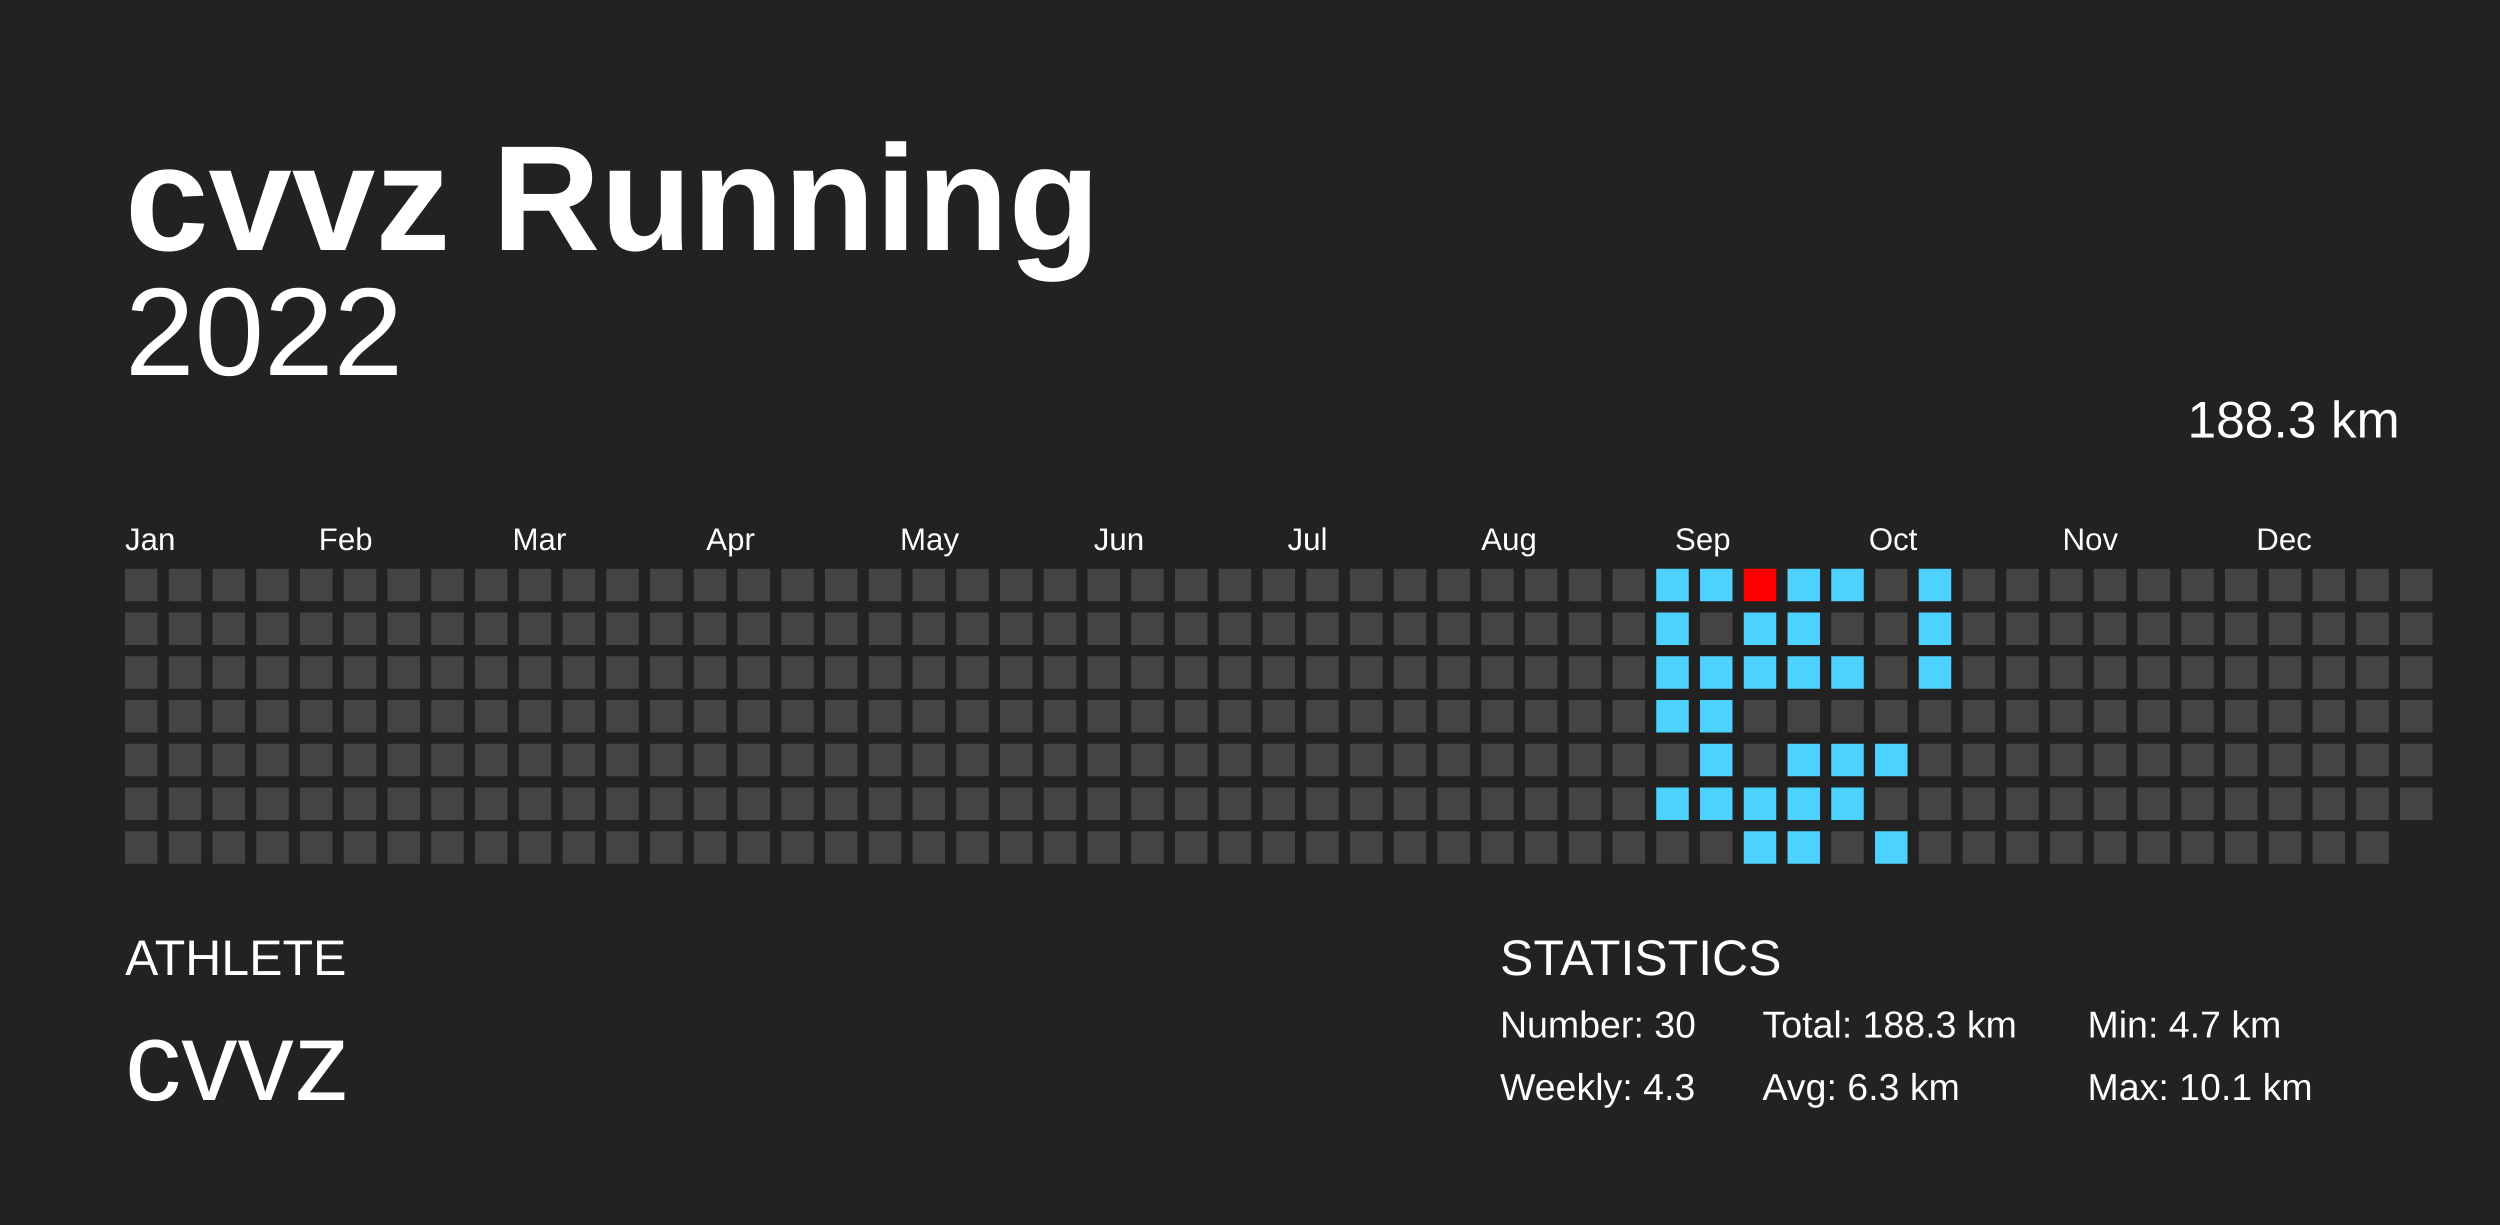
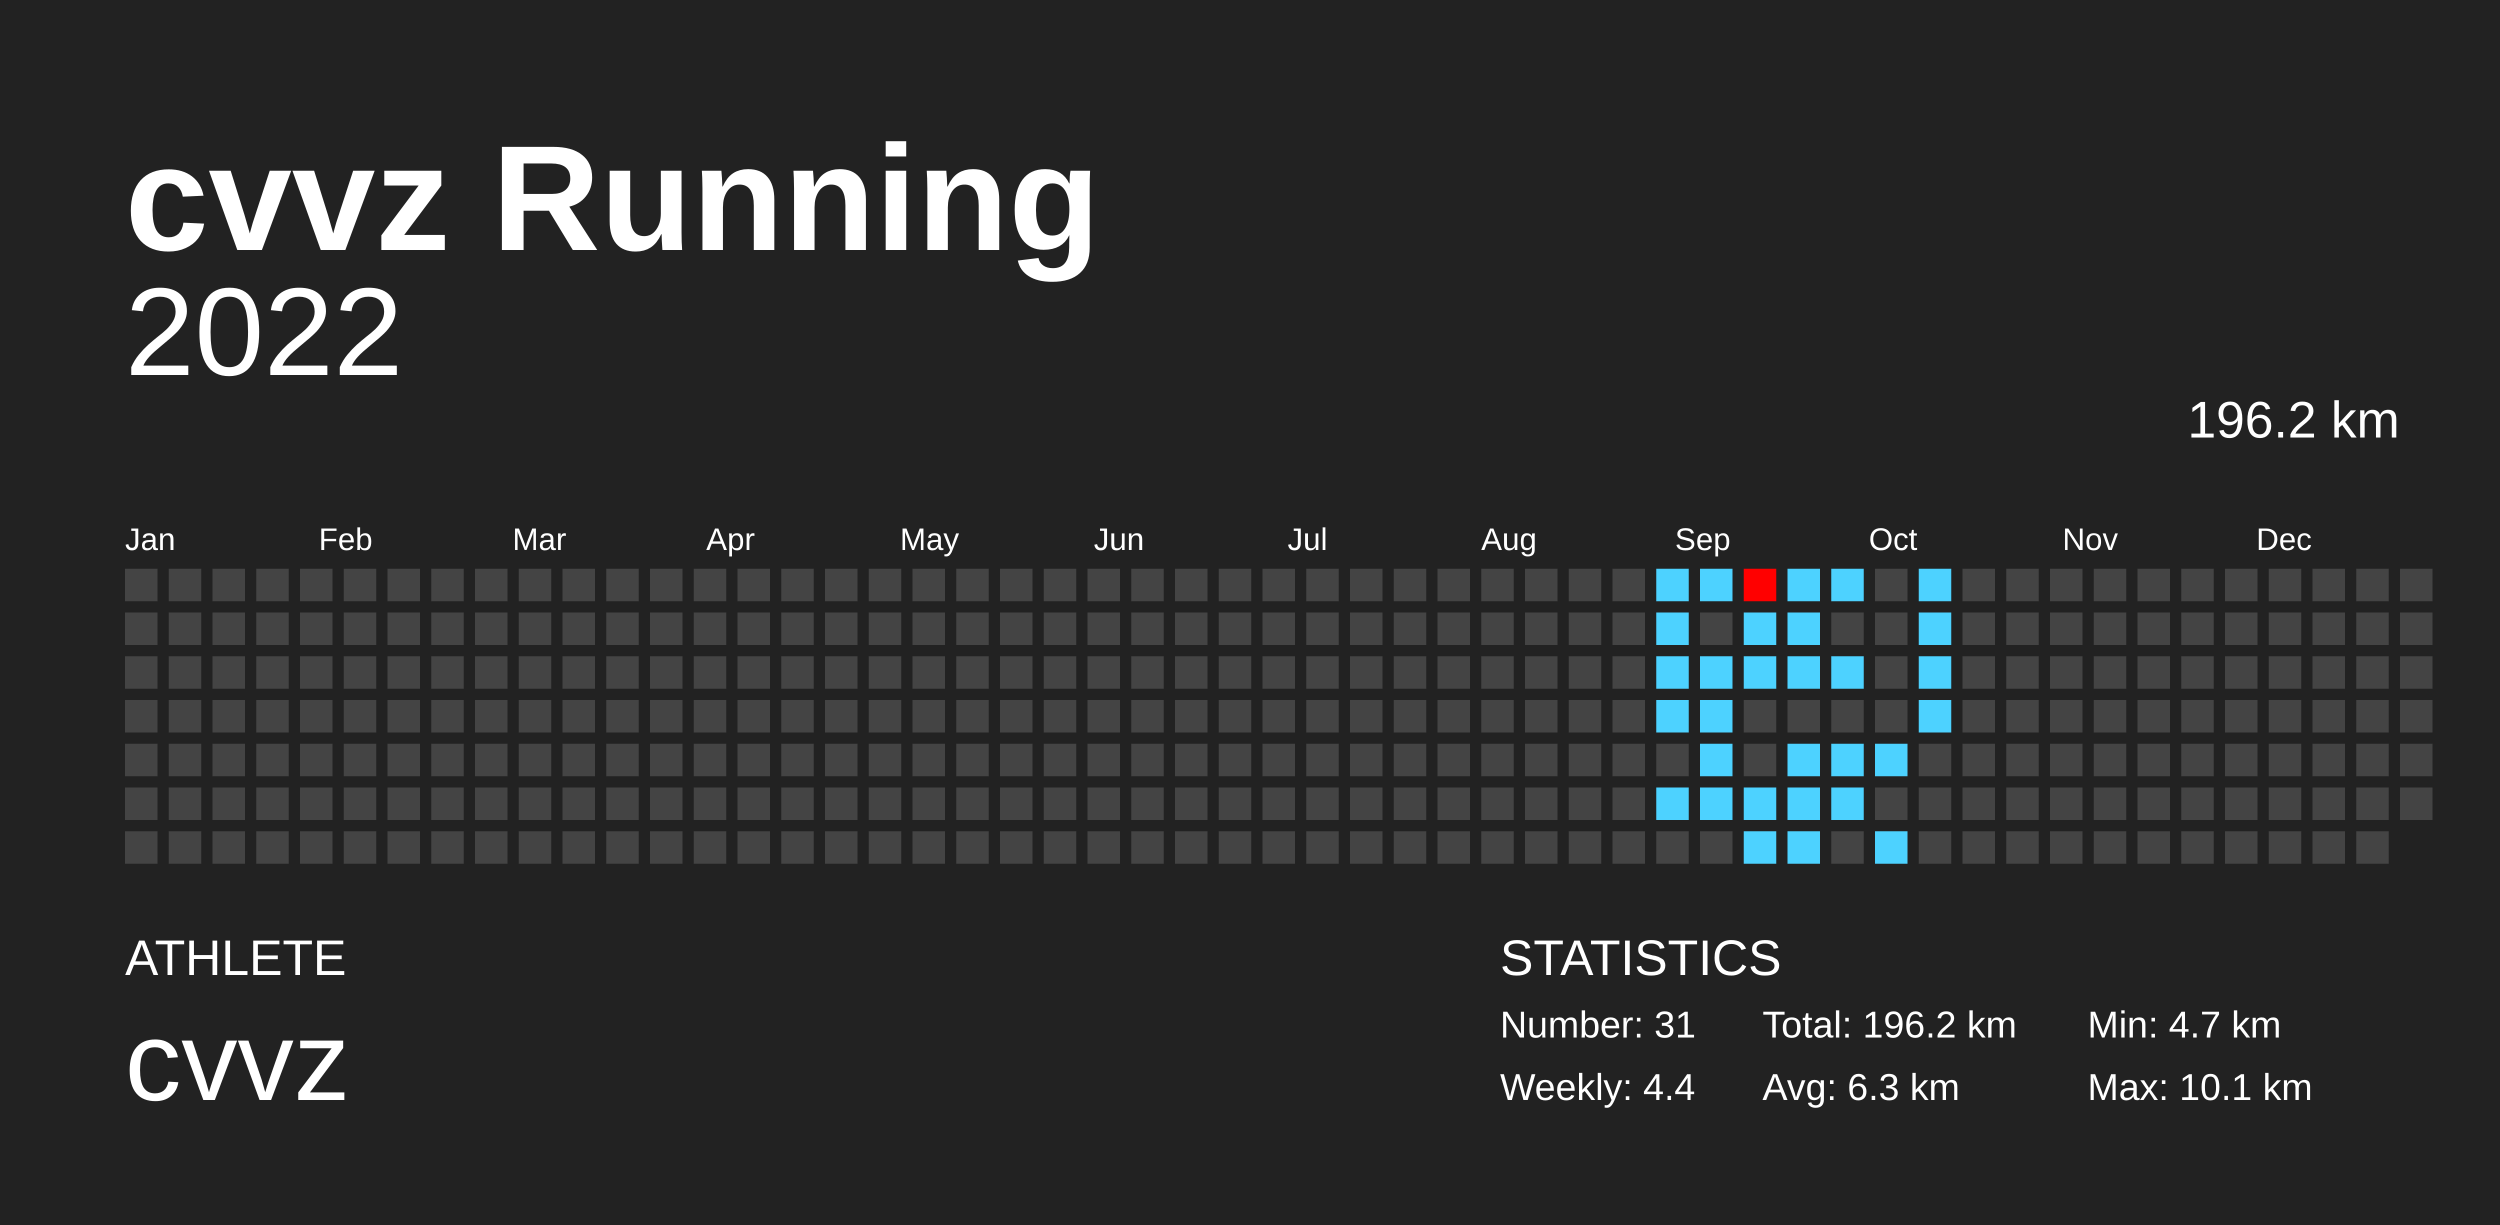
<svg xmlns="http://www.w3.org/2000/svg" baseProfile="full" height="98mm" version="1.1" viewBox="0,0,200,98" width="200mm">
  <defs />
  <rect fill="#222222" height="98" width="200" x="0" y="0" />
  <text fill="#FFFFFF" style="font-size:12px; font-family:Arial; font-weight:bold;" x="10" y="20">cvvz Running</text>
  <text fill="#FFFFFF" style="font-size:4px; font-family:Arial" x="10" y="78">ATHLETE</text>
  <text fill="#FFFFFF" style="font-size:9px; font-family:Arial" x="10" y="88">cvvz</text>
  <text fill="#FFFFFF" style="font-size:4px; font-family:Arial" x="120" y="78">STATISTICS</text>
-   <text fill="#FFFFFF" style="font-size:3px; font-family:Arial" x="120" y="83">Number: 30</text>
-   <text fill="#FFFFFF" style="font-size:3px; font-family:Arial" x="120" y="88">Weekly: 4.3</text>
-   <text fill="#FFFFFF" style="font-size:3px; font-family:Arial" x="141" y="83">Total: 188.3 km</text>
+   <text fill="#FFFFFF" style="font-size:3px; font-family:Arial" x="120" y="83">Number: 31</text>
+   <text fill="#FFFFFF" style="font-size:3px; font-family:Arial" x="120" y="88">Weekly: 4.4</text>
+   <text fill="#FFFFFF" style="font-size:3px; font-family:Arial" x="141" y="83">Total: 196.2 km</text>
  <text fill="#FFFFFF" style="font-size:3px; font-family:Arial" x="141" y="88">Avg: 6.3 km</text>
  <text fill="#FFFFFF" style="font-size:3px; font-family:Arial" x="167" y="83">Min: 4.7 km</text>
  <text fill="#FFFFFF" style="font-size:3px; font-family:Arial" x="167" y="88">Max: 10.1 km</text>
  <text alignment-baseline="hanging" fill="#FFFFFF" style="font-size:10.0px; font-family:Arial;" x="10" y="30">2022</text>
-   <text alignment-baseline="hanging" fill="#FFFFFF" style="font-size:4.125px; font-family:Arial;" x="175" y="35">188.3 km</text>
+   <text alignment-baseline="hanging" fill="#FFFFFF" style="font-size:4.125px; font-family:Arial;" x="175" y="35">196.2 km</text>
  <text fill="#FFFFFF" style="font-size:2.5px; font-family:Arial" x="10.0" y="44">Jan</text>
  <text fill="#FFFFFF" style="font-size:2.5px; font-family:Arial" x="25.5" y="44">Feb</text>
  <text fill="#FFFFFF" style="font-size:2.5px; font-family:Arial" x="41.0" y="44">Mar</text>
  <text fill="#FFFFFF" style="font-size:2.5px; font-family:Arial" x="56.5" y="44">Apr</text>
  <text fill="#FFFFFF" style="font-size:2.5px; font-family:Arial" x="72.0" y="44">May</text>
  <text fill="#FFFFFF" style="font-size:2.5px; font-family:Arial" x="87.5" y="44">Jun</text>
  <text fill="#FFFFFF" style="font-size:2.5px; font-family:Arial" x="103.0" y="44">Jul</text>
  <text fill="#FFFFFF" style="font-size:2.5px; font-family:Arial" x="118.5" y="44">Aug</text>
  <text fill="#FFFFFF" style="font-size:2.5px; font-family:Arial" x="134.0" y="44">Sep</text>
  <text fill="#FFFFFF" style="font-size:2.5px; font-family:Arial" x="149.5" y="44">Oct</text>
  <text fill="#FFFFFF" style="font-size:2.5px; font-family:Arial" x="165.0" y="44">Nov</text>
  <text fill="#FFFFFF" style="font-size:2.5px; font-family:Arial" x="180.5" y="44">Dec</text>
  <rect fill="#444444" height="2.6" width="2.6" x="10.0" y="45.5" />
  <rect fill="#444444" height="2.6" width="2.6" x="10.0" y="49.0" />
  <rect fill="#444444" height="2.6" width="2.6" x="10.0" y="52.5" />
  <rect fill="#444444" height="2.6" width="2.6" x="10.0" y="56.0" />
  <rect fill="#444444" height="2.6" width="2.6" x="10.0" y="59.5" />
  <rect fill="#444444" height="2.6" width="2.6" x="10.0" y="63.0" />
  <rect fill="#444444" height="2.6" width="2.6" x="10.0" y="66.5" />
  <rect fill="#444444" height="2.6" width="2.6" x="13.5" y="45.5" />
  <rect fill="#444444" height="2.6" width="2.6" x="13.5" y="49.0" />
  <rect fill="#444444" height="2.6" width="2.6" x="13.5" y="52.5" />
  <rect fill="#444444" height="2.6" width="2.6" x="13.5" y="56.0" />
  <rect fill="#444444" height="2.6" width="2.6" x="13.5" y="59.5" />
  <rect fill="#444444" height="2.6" width="2.6" x="13.5" y="63.0" />
  <rect fill="#444444" height="2.6" width="2.6" x="13.5" y="66.5" />
  <rect fill="#444444" height="2.6" width="2.6" x="17.0" y="45.5" />
  <rect fill="#444444" height="2.6" width="2.6" x="17.0" y="49.0" />
  <rect fill="#444444" height="2.6" width="2.6" x="17.0" y="52.5" />
  <rect fill="#444444" height="2.6" width="2.6" x="17.0" y="56.0" />
  <rect fill="#444444" height="2.6" width="2.6" x="17.0" y="59.5" />
  <rect fill="#444444" height="2.6" width="2.6" x="17.0" y="63.0" />
  <rect fill="#444444" height="2.6" width="2.6" x="17.0" y="66.5" />
  <rect fill="#444444" height="2.6" width="2.6" x="20.5" y="45.5" />
  <rect fill="#444444" height="2.6" width="2.6" x="20.5" y="49.0" />
  <rect fill="#444444" height="2.6" width="2.6" x="20.5" y="52.5" />
  <rect fill="#444444" height="2.6" width="2.6" x="20.5" y="56.0" />
  <rect fill="#444444" height="2.6" width="2.6" x="20.5" y="59.5" />
  <rect fill="#444444" height="2.6" width="2.6" x="20.5" y="63.0" />
  <rect fill="#444444" height="2.6" width="2.6" x="20.5" y="66.5" />
  <rect fill="#444444" height="2.6" width="2.6" x="24.0" y="45.5" />
  <rect fill="#444444" height="2.6" width="2.6" x="24.0" y="49.0" />
  <rect fill="#444444" height="2.6" width="2.6" x="24.0" y="52.5" />
  <rect fill="#444444" height="2.6" width="2.6" x="24.0" y="56.0" />
  <rect fill="#444444" height="2.6" width="2.6" x="24.0" y="59.5" />
  <rect fill="#444444" height="2.6" width="2.6" x="24.0" y="63.0" />
  <rect fill="#444444" height="2.6" width="2.6" x="24.0" y="66.5" />
  <rect fill="#444444" height="2.6" width="2.6" x="27.5" y="45.5" />
  <rect fill="#444444" height="2.6" width="2.6" x="27.5" y="49.0" />
  <rect fill="#444444" height="2.6" width="2.6" x="27.5" y="52.5" />
  <rect fill="#444444" height="2.6" width="2.6" x="27.5" y="56.0" />
  <rect fill="#444444" height="2.6" width="2.6" x="27.5" y="59.5" />
  <rect fill="#444444" height="2.6" width="2.6" x="27.5" y="63.0" />
  <rect fill="#444444" height="2.6" width="2.6" x="27.5" y="66.5" />
  <rect fill="#444444" height="2.6" width="2.6" x="31.0" y="45.5" />
  <rect fill="#444444" height="2.6" width="2.6" x="31.0" y="49.0" />
  <rect fill="#444444" height="2.6" width="2.6" x="31.0" y="52.5" />
  <rect fill="#444444" height="2.6" width="2.6" x="31.0" y="56.0" />
  <rect fill="#444444" height="2.6" width="2.6" x="31.0" y="59.5" />
  <rect fill="#444444" height="2.6" width="2.6" x="31.0" y="63.0" />
  <rect fill="#444444" height="2.6" width="2.6" x="31.0" y="66.5" />
  <rect fill="#444444" height="2.6" width="2.6" x="34.5" y="45.5" />
  <rect fill="#444444" height="2.6" width="2.6" x="34.5" y="49.0" />
  <rect fill="#444444" height="2.6" width="2.6" x="34.5" y="52.5" />
  <rect fill="#444444" height="2.6" width="2.6" x="34.5" y="56.0" />
  <rect fill="#444444" height="2.6" width="2.6" x="34.5" y="59.5" />
  <rect fill="#444444" height="2.6" width="2.6" x="34.5" y="63.0" />
  <rect fill="#444444" height="2.6" width="2.6" x="34.5" y="66.5" />
  <rect fill="#444444" height="2.6" width="2.6" x="38.0" y="45.5" />
  <rect fill="#444444" height="2.6" width="2.6" x="38.0" y="49.0" />
  <rect fill="#444444" height="2.6" width="2.6" x="38.0" y="52.5" />
  <rect fill="#444444" height="2.6" width="2.6" x="38.0" y="56.0" />
  <rect fill="#444444" height="2.6" width="2.6" x="38.0" y="59.5" />
  <rect fill="#444444" height="2.6" width="2.6" x="38.0" y="63.0" />
  <rect fill="#444444" height="2.6" width="2.6" x="38.0" y="66.5" />
  <rect fill="#444444" height="2.6" width="2.6" x="41.5" y="45.5" />
  <rect fill="#444444" height="2.6" width="2.6" x="41.5" y="49.0" />
  <rect fill="#444444" height="2.6" width="2.6" x="41.5" y="52.5" />
  <rect fill="#444444" height="2.6" width="2.6" x="41.5" y="56.0" />
  <rect fill="#444444" height="2.6" width="2.6" x="41.5" y="59.5" />
  <rect fill="#444444" height="2.6" width="2.6" x="41.5" y="63.0" />
  <rect fill="#444444" height="2.6" width="2.6" x="41.5" y="66.5" />
  <rect fill="#444444" height="2.6" width="2.6" x="45.0" y="45.5" />
  <rect fill="#444444" height="2.6" width="2.6" x="45.0" y="49.0" />
  <rect fill="#444444" height="2.6" width="2.6" x="45.0" y="52.5" />
  <rect fill="#444444" height="2.6" width="2.6" x="45.0" y="56.0" />
  <rect fill="#444444" height="2.6" width="2.6" x="45.0" y="59.5" />
  <rect fill="#444444" height="2.6" width="2.6" x="45.0" y="63.0" />
  <rect fill="#444444" height="2.6" width="2.6" x="45.0" y="66.5" />
  <rect fill="#444444" height="2.6" width="2.6" x="48.5" y="45.5" />
  <rect fill="#444444" height="2.6" width="2.6" x="48.5" y="49.0" />
  <rect fill="#444444" height="2.6" width="2.6" x="48.5" y="52.5" />
  <rect fill="#444444" height="2.6" width="2.6" x="48.5" y="56.0" />
  <rect fill="#444444" height="2.6" width="2.6" x="48.5" y="59.5" />
  <rect fill="#444444" height="2.6" width="2.6" x="48.5" y="63.0" />
  <rect fill="#444444" height="2.6" width="2.6" x="48.5" y="66.5" />
  <rect fill="#444444" height="2.6" width="2.6" x="52.0" y="45.5" />
  <rect fill="#444444" height="2.6" width="2.6" x="52.0" y="49.0" />
  <rect fill="#444444" height="2.6" width="2.6" x="52.0" y="52.5" />
  <rect fill="#444444" height="2.6" width="2.6" x="52.0" y="56.0" />
  <rect fill="#444444" height="2.6" width="2.6" x="52.0" y="59.5" />
  <rect fill="#444444" height="2.6" width="2.6" x="52.0" y="63.0" />
  <rect fill="#444444" height="2.6" width="2.6" x="52.0" y="66.5" />
  <rect fill="#444444" height="2.6" width="2.6" x="55.5" y="45.5" />
  <rect fill="#444444" height="2.6" width="2.6" x="55.5" y="49.0" />
  <rect fill="#444444" height="2.6" width="2.6" x="55.5" y="52.5" />
  <rect fill="#444444" height="2.6" width="2.6" x="55.5" y="56.0" />
  <rect fill="#444444" height="2.6" width="2.6" x="55.5" y="59.5" />
  <rect fill="#444444" height="2.6" width="2.6" x="55.5" y="63.0" />
  <rect fill="#444444" height="2.6" width="2.6" x="55.5" y="66.5" />
  <rect fill="#444444" height="2.6" width="2.6" x="59.0" y="45.5" />
  <rect fill="#444444" height="2.6" width="2.6" x="59.0" y="49.0" />
  <rect fill="#444444" height="2.6" width="2.6" x="59.0" y="52.5" />
  <rect fill="#444444" height="2.6" width="2.6" x="59.0" y="56.0" />
  <rect fill="#444444" height="2.6" width="2.6" x="59.0" y="59.5" />
  <rect fill="#444444" height="2.6" width="2.6" x="59.0" y="63.0" />
  <rect fill="#444444" height="2.6" width="2.6" x="59.0" y="66.5" />
  <rect fill="#444444" height="2.6" width="2.6" x="62.5" y="45.5" />
  <rect fill="#444444" height="2.6" width="2.6" x="62.5" y="49.0" />
  <rect fill="#444444" height="2.6" width="2.6" x="62.5" y="52.5" />
  <rect fill="#444444" height="2.6" width="2.6" x="62.5" y="56.0" />
  <rect fill="#444444" height="2.6" width="2.6" x="62.5" y="59.5" />
  <rect fill="#444444" height="2.6" width="2.6" x="62.5" y="63.0" />
  <rect fill="#444444" height="2.6" width="2.6" x="62.5" y="66.5" />
  <rect fill="#444444" height="2.6" width="2.6" x="66.0" y="45.5" />
  <rect fill="#444444" height="2.6" width="2.6" x="66.0" y="49.0" />
  <rect fill="#444444" height="2.6" width="2.6" x="66.0" y="52.5" />
  <rect fill="#444444" height="2.6" width="2.6" x="66.0" y="56.0" />
  <rect fill="#444444" height="2.6" width="2.6" x="66.0" y="59.5" />
  <rect fill="#444444" height="2.6" width="2.6" x="66.0" y="63.0" />
  <rect fill="#444444" height="2.6" width="2.6" x="66.0" y="66.5" />
  <rect fill="#444444" height="2.6" width="2.6" x="69.5" y="45.5" />
  <rect fill="#444444" height="2.6" width="2.6" x="69.5" y="49.0" />
  <rect fill="#444444" height="2.6" width="2.6" x="69.5" y="52.5" />
  <rect fill="#444444" height="2.6" width="2.6" x="69.5" y="56.0" />
  <rect fill="#444444" height="2.6" width="2.6" x="69.5" y="59.5" />
  <rect fill="#444444" height="2.6" width="2.6" x="69.5" y="63.0" />
  <rect fill="#444444" height="2.6" width="2.6" x="69.5" y="66.5" />
  <rect fill="#444444" height="2.6" width="2.6" x="73.0" y="45.5" />
  <rect fill="#444444" height="2.6" width="2.6" x="73.0" y="49.0" />
  <rect fill="#444444" height="2.6" width="2.6" x="73.0" y="52.5" />
  <rect fill="#444444" height="2.6" width="2.6" x="73.0" y="56.0" />
  <rect fill="#444444" height="2.6" width="2.6" x="73.0" y="59.5" />
  <rect fill="#444444" height="2.6" width="2.6" x="73.0" y="63.0" />
  <rect fill="#444444" height="2.6" width="2.6" x="73.0" y="66.5" />
  <rect fill="#444444" height="2.6" width="2.6" x="76.5" y="45.5" />
  <rect fill="#444444" height="2.6" width="2.6" x="76.5" y="49.0" />
  <rect fill="#444444" height="2.6" width="2.6" x="76.5" y="52.5" />
  <rect fill="#444444" height="2.6" width="2.6" x="76.5" y="56.0" />
  <rect fill="#444444" height="2.6" width="2.6" x="76.5" y="59.5" />
  <rect fill="#444444" height="2.6" width="2.6" x="76.5" y="63.0" />
  <rect fill="#444444" height="2.6" width="2.6" x="76.5" y="66.5" />
  <rect fill="#444444" height="2.6" width="2.6" x="80.0" y="45.5" />
  <rect fill="#444444" height="2.6" width="2.6" x="80.0" y="49.0" />
  <rect fill="#444444" height="2.6" width="2.6" x="80.0" y="52.5" />
  <rect fill="#444444" height="2.6" width="2.6" x="80.0" y="56.0" />
  <rect fill="#444444" height="2.6" width="2.6" x="80.0" y="59.5" />
  <rect fill="#444444" height="2.6" width="2.6" x="80.0" y="63.0" />
  <rect fill="#444444" height="2.6" width="2.6" x="80.0" y="66.5" />
  <rect fill="#444444" height="2.6" width="2.6" x="83.5" y="45.5" />
  <rect fill="#444444" height="2.6" width="2.6" x="83.5" y="49.0" />
  <rect fill="#444444" height="2.6" width="2.6" x="83.5" y="52.5" />
  <rect fill="#444444" height="2.6" width="2.6" x="83.5" y="56.0" />
  <rect fill="#444444" height="2.6" width="2.6" x="83.5" y="59.5" />
  <rect fill="#444444" height="2.6" width="2.6" x="83.5" y="63.0" />
  <rect fill="#444444" height="2.6" width="2.6" x="83.5" y="66.5" />
  <rect fill="#444444" height="2.6" width="2.6" x="87.0" y="45.5" />
  <rect fill="#444444" height="2.6" width="2.6" x="87.0" y="49.0" />
  <rect fill="#444444" height="2.6" width="2.6" x="87.0" y="52.5" />
  <rect fill="#444444" height="2.6" width="2.6" x="87.0" y="56.0" />
  <rect fill="#444444" height="2.6" width="2.6" x="87.0" y="59.5" />
  <rect fill="#444444" height="2.6" width="2.6" x="87.0" y="63.0" />
  <rect fill="#444444" height="2.6" width="2.6" x="87.0" y="66.5" />
  <rect fill="#444444" height="2.6" width="2.6" x="90.5" y="45.5" />
  <rect fill="#444444" height="2.6" width="2.6" x="90.5" y="49.0" />
  <rect fill="#444444" height="2.6" width="2.6" x="90.5" y="52.5" />
  <rect fill="#444444" height="2.6" width="2.6" x="90.5" y="56.0" />
  <rect fill="#444444" height="2.6" width="2.6" x="90.5" y="59.5" />
  <rect fill="#444444" height="2.6" width="2.6" x="90.5" y="63.0" />
  <rect fill="#444444" height="2.6" width="2.6" x="90.5" y="66.5" />
  <rect fill="#444444" height="2.6" width="2.6" x="94.0" y="45.5" />
  <rect fill="#444444" height="2.6" width="2.6" x="94.0" y="49.0" />
  <rect fill="#444444" height="2.6" width="2.6" x="94.0" y="52.5" />
  <rect fill="#444444" height="2.6" width="2.6" x="94.0" y="56.0" />
  <rect fill="#444444" height="2.6" width="2.6" x="94.0" y="59.5" />
  <rect fill="#444444" height="2.6" width="2.6" x="94.0" y="63.0" />
  <rect fill="#444444" height="2.6" width="2.6" x="94.0" y="66.5" />
  <rect fill="#444444" height="2.6" width="2.6" x="97.5" y="45.5" />
  <rect fill="#444444" height="2.6" width="2.6" x="97.5" y="49.0" />
  <rect fill="#444444" height="2.6" width="2.6" x="97.5" y="52.5" />
  <rect fill="#444444" height="2.6" width="2.6" x="97.5" y="56.0" />
  <rect fill="#444444" height="2.6" width="2.6" x="97.5" y="59.5" />
  <rect fill="#444444" height="2.6" width="2.6" x="97.5" y="63.0" />
  <rect fill="#444444" height="2.6" width="2.6" x="97.5" y="66.5" />
  <rect fill="#444444" height="2.6" width="2.6" x="101.0" y="45.5" />
  <rect fill="#444444" height="2.6" width="2.6" x="101.0" y="49.0" />
  <rect fill="#444444" height="2.6" width="2.6" x="101.0" y="52.5" />
  <rect fill="#444444" height="2.6" width="2.6" x="101.0" y="56.0" />
  <rect fill="#444444" height="2.6" width="2.6" x="101.0" y="59.5" />
  <rect fill="#444444" height="2.6" width="2.6" x="101.0" y="63.0" />
  <rect fill="#444444" height="2.6" width="2.6" x="101.0" y="66.5" />
  <rect fill="#444444" height="2.6" width="2.6" x="104.5" y="45.5" />
  <rect fill="#444444" height="2.6" width="2.6" x="104.5" y="49.0" />
  <rect fill="#444444" height="2.6" width="2.6" x="104.5" y="52.5" />
  <rect fill="#444444" height="2.6" width="2.6" x="104.5" y="56.0" />
  <rect fill="#444444" height="2.6" width="2.6" x="104.5" y="59.5" />
  <rect fill="#444444" height="2.6" width="2.6" x="104.5" y="63.0" />
  <rect fill="#444444" height="2.6" width="2.6" x="104.5" y="66.5" />
  <rect fill="#444444" height="2.6" width="2.6" x="108.0" y="45.5" />
  <rect fill="#444444" height="2.6" width="2.6" x="108.0" y="49.0" />
  <rect fill="#444444" height="2.6" width="2.6" x="108.0" y="52.5" />
  <rect fill="#444444" height="2.6" width="2.6" x="108.0" y="56.0" />
  <rect fill="#444444" height="2.6" width="2.6" x="108.0" y="59.5" />
  <rect fill="#444444" height="2.6" width="2.6" x="108.0" y="63.0" />
  <rect fill="#444444" height="2.6" width="2.6" x="108.0" y="66.5" />
  <rect fill="#444444" height="2.6" width="2.6" x="111.5" y="45.5" />
  <rect fill="#444444" height="2.6" width="2.6" x="111.5" y="49.0" />
  <rect fill="#444444" height="2.6" width="2.6" x="111.5" y="52.5" />
  <rect fill="#444444" height="2.6" width="2.6" x="111.5" y="56.0" />
  <rect fill="#444444" height="2.6" width="2.6" x="111.5" y="59.5" />
  <rect fill="#444444" height="2.6" width="2.6" x="111.5" y="63.0" />
  <rect fill="#444444" height="2.6" width="2.6" x="111.5" y="66.5" />
  <rect fill="#444444" height="2.6" width="2.6" x="115.0" y="45.5" />
  <rect fill="#444444" height="2.6" width="2.6" x="115.0" y="49.0" />
  <rect fill="#444444" height="2.6" width="2.6" x="115.0" y="52.5" />
  <rect fill="#444444" height="2.6" width="2.6" x="115.0" y="56.0" />
  <rect fill="#444444" height="2.6" width="2.6" x="115.0" y="59.5" />
  <rect fill="#444444" height="2.6" width="2.6" x="115.0" y="63.0" />
  <rect fill="#444444" height="2.6" width="2.6" x="115.0" y="66.5" />
  <rect fill="#444444" height="2.6" width="2.6" x="118.5" y="45.5" />
  <rect fill="#444444" height="2.6" width="2.6" x="118.5" y="49.0" />
  <rect fill="#444444" height="2.6" width="2.6" x="118.5" y="52.5" />
  <rect fill="#444444" height="2.6" width="2.6" x="118.5" y="56.0" />
  <rect fill="#444444" height="2.6" width="2.6" x="118.5" y="59.5" />
  <rect fill="#444444" height="2.6" width="2.6" x="118.5" y="63.0" />
  <rect fill="#444444" height="2.6" width="2.6" x="118.5" y="66.5" />
  <rect fill="#444444" height="2.6" width="2.6" x="122.0" y="45.5" />
  <rect fill="#444444" height="2.6" width="2.6" x="122.0" y="49.0" />
  <rect fill="#444444" height="2.6" width="2.6" x="122.0" y="52.5" />
  <rect fill="#444444" height="2.6" width="2.6" x="122.0" y="56.0" />
  <rect fill="#444444" height="2.6" width="2.6" x="122.0" y="59.5" />
  <rect fill="#444444" height="2.6" width="2.6" x="122.0" y="63.0" />
  <rect fill="#444444" height="2.6" width="2.6" x="122.0" y="66.5" />
  <rect fill="#444444" height="2.6" width="2.6" x="125.5" y="45.5" />
  <rect fill="#444444" height="2.6" width="2.6" x="125.5" y="49.0" />
  <rect fill="#444444" height="2.6" width="2.6" x="125.5" y="52.5" />
  <rect fill="#444444" height="2.6" width="2.6" x="125.5" y="56.0" />
  <rect fill="#444444" height="2.6" width="2.6" x="125.5" y="59.5" />
  <rect fill="#444444" height="2.6" width="2.6" x="125.5" y="63.0" />
  <rect fill="#444444" height="2.6" width="2.6" x="125.5" y="66.5" />
  <rect fill="#444444" height="2.6" width="2.6" x="129.0" y="45.5" />
  <rect fill="#444444" height="2.6" width="2.6" x="129.0" y="49.0" />
  <rect fill="#444444" height="2.6" width="2.6" x="129.0" y="52.5" />
  <rect fill="#444444" height="2.6" width="2.6" x="129.0" y="56.0" />
  <rect fill="#444444" height="2.6" width="2.6" x="129.0" y="59.5" />
  <rect fill="#444444" height="2.6" width="2.6" x="129.0" y="63.0" />
  <rect fill="#444444" height="2.6" width="2.6" x="129.0" y="66.5" />
  <rect fill="#4dd2ff" height="2.6" width="2.6" x="132.5" y="45.5" />
  <rect fill="#4dd2ff" height="2.6" width="2.6" x="132.5" y="49.0" />
  <rect fill="#4dd2ff" height="2.6" width="2.6" x="132.5" y="52.5" />
  <rect fill="#4dd2ff" height="2.6" width="2.6" x="132.5" y="56.0" />
  <rect fill="#444444" height="2.6" width="2.6" x="132.5" y="59.5" />
  <rect fill="#4dd2ff" height="2.6" width="2.6" x="132.5" y="63.0" />
  <rect fill="#444444" height="2.6" width="2.6" x="132.5" y="66.5" />
  <rect fill="#4dd2ff" height="2.6" width="2.6" x="136.0" y="45.5" />
  <rect fill="#444444" height="2.6" width="2.6" x="136.0" y="49.0" />
  <rect fill="#4dd2ff" height="2.6" width="2.6" x="136.0" y="52.5" />
  <rect fill="#4dd2ff" height="2.6" width="2.6" x="136.0" y="56.0" />
  <rect fill="#4dd2ff" height="2.6" width="2.6" x="136.0" y="59.5" />
  <rect fill="#4dd2ff" height="2.6" width="2.6" x="136.0" y="63.0" />
  <rect fill="#444444" height="2.6" width="2.6" x="136.0" y="66.5" />
  <rect fill="#ff0000" height="2.6" width="2.6" x="139.5" y="45.5" />
  <rect fill="#4dd2ff" height="2.6" width="2.6" x="139.5" y="49.0" />
  <rect fill="#4dd2ff" height="2.6" width="2.6" x="139.5" y="52.5" />
  <rect fill="#444444" height="2.6" width="2.6" x="139.5" y="56.0" />
  <rect fill="#444444" height="2.6" width="2.6" x="139.5" y="59.5" />
  <rect fill="#4dd2ff" height="2.6" width="2.6" x="139.5" y="63.0" />
  <rect fill="#4dd2ff" height="2.6" width="2.6" x="139.5" y="66.5" />
  <rect fill="#4dd2ff" height="2.6" width="2.6" x="143.0" y="45.5" />
  <rect fill="#4dd2ff" height="2.6" width="2.6" x="143.0" y="49.0" />
  <rect fill="#4dd2ff" height="2.6" width="2.6" x="143.0" y="52.5" />
  <rect fill="#444444" height="2.6" width="2.6" x="143.0" y="56.0" />
  <rect fill="#4dd2ff" height="2.6" width="2.6" x="143.0" y="59.5" />
  <rect fill="#4dd2ff" height="2.6" width="2.6" x="143.0" y="63.0" />
  <rect fill="#4dd2ff" height="2.6" width="2.6" x="143.0" y="66.5" />
  <rect fill="#4dd2ff" height="2.6" width="2.6" x="146.5" y="45.5" />
  <rect fill="#444444" height="2.6" width="2.6" x="146.5" y="49.0" />
  <rect fill="#4dd2ff" height="2.6" width="2.6" x="146.5" y="52.5" />
  <rect fill="#444444" height="2.6" width="2.6" x="146.5" y="56.0" />
  <rect fill="#4dd2ff" height="2.6" width="2.6" x="146.5" y="59.5" />
  <rect fill="#4dd2ff" height="2.6" width="2.6" x="146.5" y="63.0" />
  <rect fill="#444444" height="2.6" width="2.6" x="146.5" y="66.5" />
  <rect fill="#444444" height="2.6" width="2.6" x="150.0" y="45.5" />
  <rect fill="#444444" height="2.6" width="2.6" x="150.0" y="49.0" />
  <rect fill="#444444" height="2.6" width="2.6" x="150.0" y="52.5" />
  <rect fill="#444444" height="2.6" width="2.6" x="150.0" y="56.0" />
  <rect fill="#4dd2ff" height="2.6" width="2.6" x="150.0" y="59.5" />
  <rect fill="#444444" height="2.6" width="2.6" x="150.0" y="63.0" />
  <rect fill="#4dd2ff" height="2.6" width="2.6" x="150.0" y="66.5" />
  <rect fill="#4dd2ff" height="2.6" width="2.6" x="153.5" y="45.5" />
  <rect fill="#4dd2ff" height="2.6" width="2.6" x="153.5" y="49.0" />
  <rect fill="#4dd2ff" height="2.6" width="2.6" x="153.5" y="52.5" />
-   <rect fill="#444444" height="2.6" width="2.6" x="153.5" y="56.0" />
+   <rect fill="#4dd2ff" height="2.6" width="2.6" x="153.5" y="56.0" />
  <rect fill="#444444" height="2.6" width="2.6" x="153.5" y="59.5" />
  <rect fill="#444444" height="2.6" width="2.6" x="153.5" y="63.0" />
  <rect fill="#444444" height="2.6" width="2.6" x="153.5" y="66.5" />
  <rect fill="#444444" height="2.6" width="2.6" x="157.0" y="45.5" />
  <rect fill="#444444" height="2.6" width="2.6" x="157.0" y="49.0" />
  <rect fill="#444444" height="2.6" width="2.6" x="157.0" y="52.5" />
  <rect fill="#444444" height="2.6" width="2.6" x="157.0" y="56.0" />
  <rect fill="#444444" height="2.6" width="2.6" x="157.0" y="59.5" />
  <rect fill="#444444" height="2.6" width="2.6" x="157.0" y="63.0" />
  <rect fill="#444444" height="2.6" width="2.6" x="157.0" y="66.5" />
  <rect fill="#444444" height="2.6" width="2.6" x="160.5" y="45.5" />
  <rect fill="#444444" height="2.6" width="2.6" x="160.5" y="49.0" />
  <rect fill="#444444" height="2.6" width="2.6" x="160.5" y="52.5" />
  <rect fill="#444444" height="2.6" width="2.6" x="160.5" y="56.0" />
  <rect fill="#444444" height="2.6" width="2.6" x="160.5" y="59.5" />
  <rect fill="#444444" height="2.6" width="2.6" x="160.5" y="63.0" />
  <rect fill="#444444" height="2.6" width="2.6" x="160.5" y="66.5" />
  <rect fill="#444444" height="2.6" width="2.6" x="164.0" y="45.5" />
  <rect fill="#444444" height="2.6" width="2.6" x="164.0" y="49.0" />
  <rect fill="#444444" height="2.6" width="2.6" x="164.0" y="52.5" />
  <rect fill="#444444" height="2.6" width="2.6" x="164.0" y="56.0" />
  <rect fill="#444444" height="2.6" width="2.6" x="164.0" y="59.5" />
  <rect fill="#444444" height="2.6" width="2.6" x="164.0" y="63.0" />
  <rect fill="#444444" height="2.6" width="2.6" x="164.0" y="66.5" />
  <rect fill="#444444" height="2.6" width="2.6" x="167.5" y="45.5" />
  <rect fill="#444444" height="2.6" width="2.6" x="167.5" y="49.0" />
  <rect fill="#444444" height="2.6" width="2.6" x="167.5" y="52.5" />
  <rect fill="#444444" height="2.6" width="2.6" x="167.5" y="56.0" />
  <rect fill="#444444" height="2.6" width="2.6" x="167.5" y="59.5" />
  <rect fill="#444444" height="2.6" width="2.6" x="167.5" y="63.0" />
  <rect fill="#444444" height="2.6" width="2.6" x="167.5" y="66.5" />
  <rect fill="#444444" height="2.6" width="2.6" x="171.0" y="45.5" />
  <rect fill="#444444" height="2.6" width="2.6" x="171.0" y="49.0" />
  <rect fill="#444444" height="2.6" width="2.6" x="171.0" y="52.5" />
  <rect fill="#444444" height="2.6" width="2.6" x="171.0" y="56.0" />
  <rect fill="#444444" height="2.6" width="2.6" x="171.0" y="59.5" />
  <rect fill="#444444" height="2.6" width="2.6" x="171.0" y="63.0" />
  <rect fill="#444444" height="2.6" width="2.6" x="171.0" y="66.5" />
  <rect fill="#444444" height="2.6" width="2.6" x="174.5" y="45.5" />
  <rect fill="#444444" height="2.6" width="2.6" x="174.5" y="49.0" />
  <rect fill="#444444" height="2.6" width="2.6" x="174.5" y="52.5" />
  <rect fill="#444444" height="2.6" width="2.6" x="174.5" y="56.0" />
  <rect fill="#444444" height="2.6" width="2.6" x="174.5" y="59.5" />
  <rect fill="#444444" height="2.6" width="2.6" x="174.5" y="63.0" />
  <rect fill="#444444" height="2.6" width="2.6" x="174.5" y="66.5" />
  <rect fill="#444444" height="2.6" width="2.6" x="178.0" y="45.5" />
  <rect fill="#444444" height="2.6" width="2.6" x="178.0" y="49.0" />
  <rect fill="#444444" height="2.6" width="2.6" x="178.0" y="52.5" />
  <rect fill="#444444" height="2.6" width="2.6" x="178.0" y="56.0" />
  <rect fill="#444444" height="2.6" width="2.6" x="178.0" y="59.5" />
  <rect fill="#444444" height="2.6" width="2.6" x="178.0" y="63.0" />
  <rect fill="#444444" height="2.6" width="2.6" x="178.0" y="66.5" />
  <rect fill="#444444" height="2.6" width="2.6" x="181.5" y="45.5" />
  <rect fill="#444444" height="2.6" width="2.6" x="181.5" y="49.0" />
  <rect fill="#444444" height="2.6" width="2.6" x="181.5" y="52.5" />
  <rect fill="#444444" height="2.6" width="2.6" x="181.5" y="56.0" />
  <rect fill="#444444" height="2.6" width="2.6" x="181.5" y="59.5" />
  <rect fill="#444444" height="2.6" width="2.6" x="181.5" y="63.0" />
  <rect fill="#444444" height="2.6" width="2.6" x="181.5" y="66.5" />
  <rect fill="#444444" height="2.6" width="2.6" x="185.0" y="45.5" />
  <rect fill="#444444" height="2.6" width="2.6" x="185.0" y="49.0" />
  <rect fill="#444444" height="2.6" width="2.6" x="185.0" y="52.5" />
  <rect fill="#444444" height="2.6" width="2.6" x="185.0" y="56.0" />
  <rect fill="#444444" height="2.6" width="2.6" x="185.0" y="59.5" />
  <rect fill="#444444" height="2.6" width="2.6" x="185.0" y="63.0" />
  <rect fill="#444444" height="2.6" width="2.6" x="185.0" y="66.5" />
  <rect fill="#444444" height="2.6" width="2.6" x="188.5" y="45.5" />
  <rect fill="#444444" height="2.6" width="2.6" x="188.5" y="49.0" />
  <rect fill="#444444" height="2.6" width="2.6" x="188.5" y="52.5" />
  <rect fill="#444444" height="2.6" width="2.6" x="188.5" y="56.0" />
  <rect fill="#444444" height="2.6" width="2.6" x="188.5" y="59.5" />
  <rect fill="#444444" height="2.6" width="2.6" x="188.5" y="63.0" />
  <rect fill="#444444" height="2.6" width="2.6" x="188.5" y="66.5" />
  <rect fill="#444444" height="2.6" width="2.6" x="192.0" y="45.5" />
  <rect fill="#444444" height="2.6" width="2.6" x="192.0" y="49.0" />
  <rect fill="#444444" height="2.6" width="2.6" x="192.0" y="52.5" />
  <rect fill="#444444" height="2.6" width="2.6" x="192.0" y="56.0" />
  <rect fill="#444444" height="2.6" width="2.6" x="192.0" y="59.5" />
  <rect fill="#444444" height="2.6" width="2.6" x="192.0" y="63.0" />
</svg>
